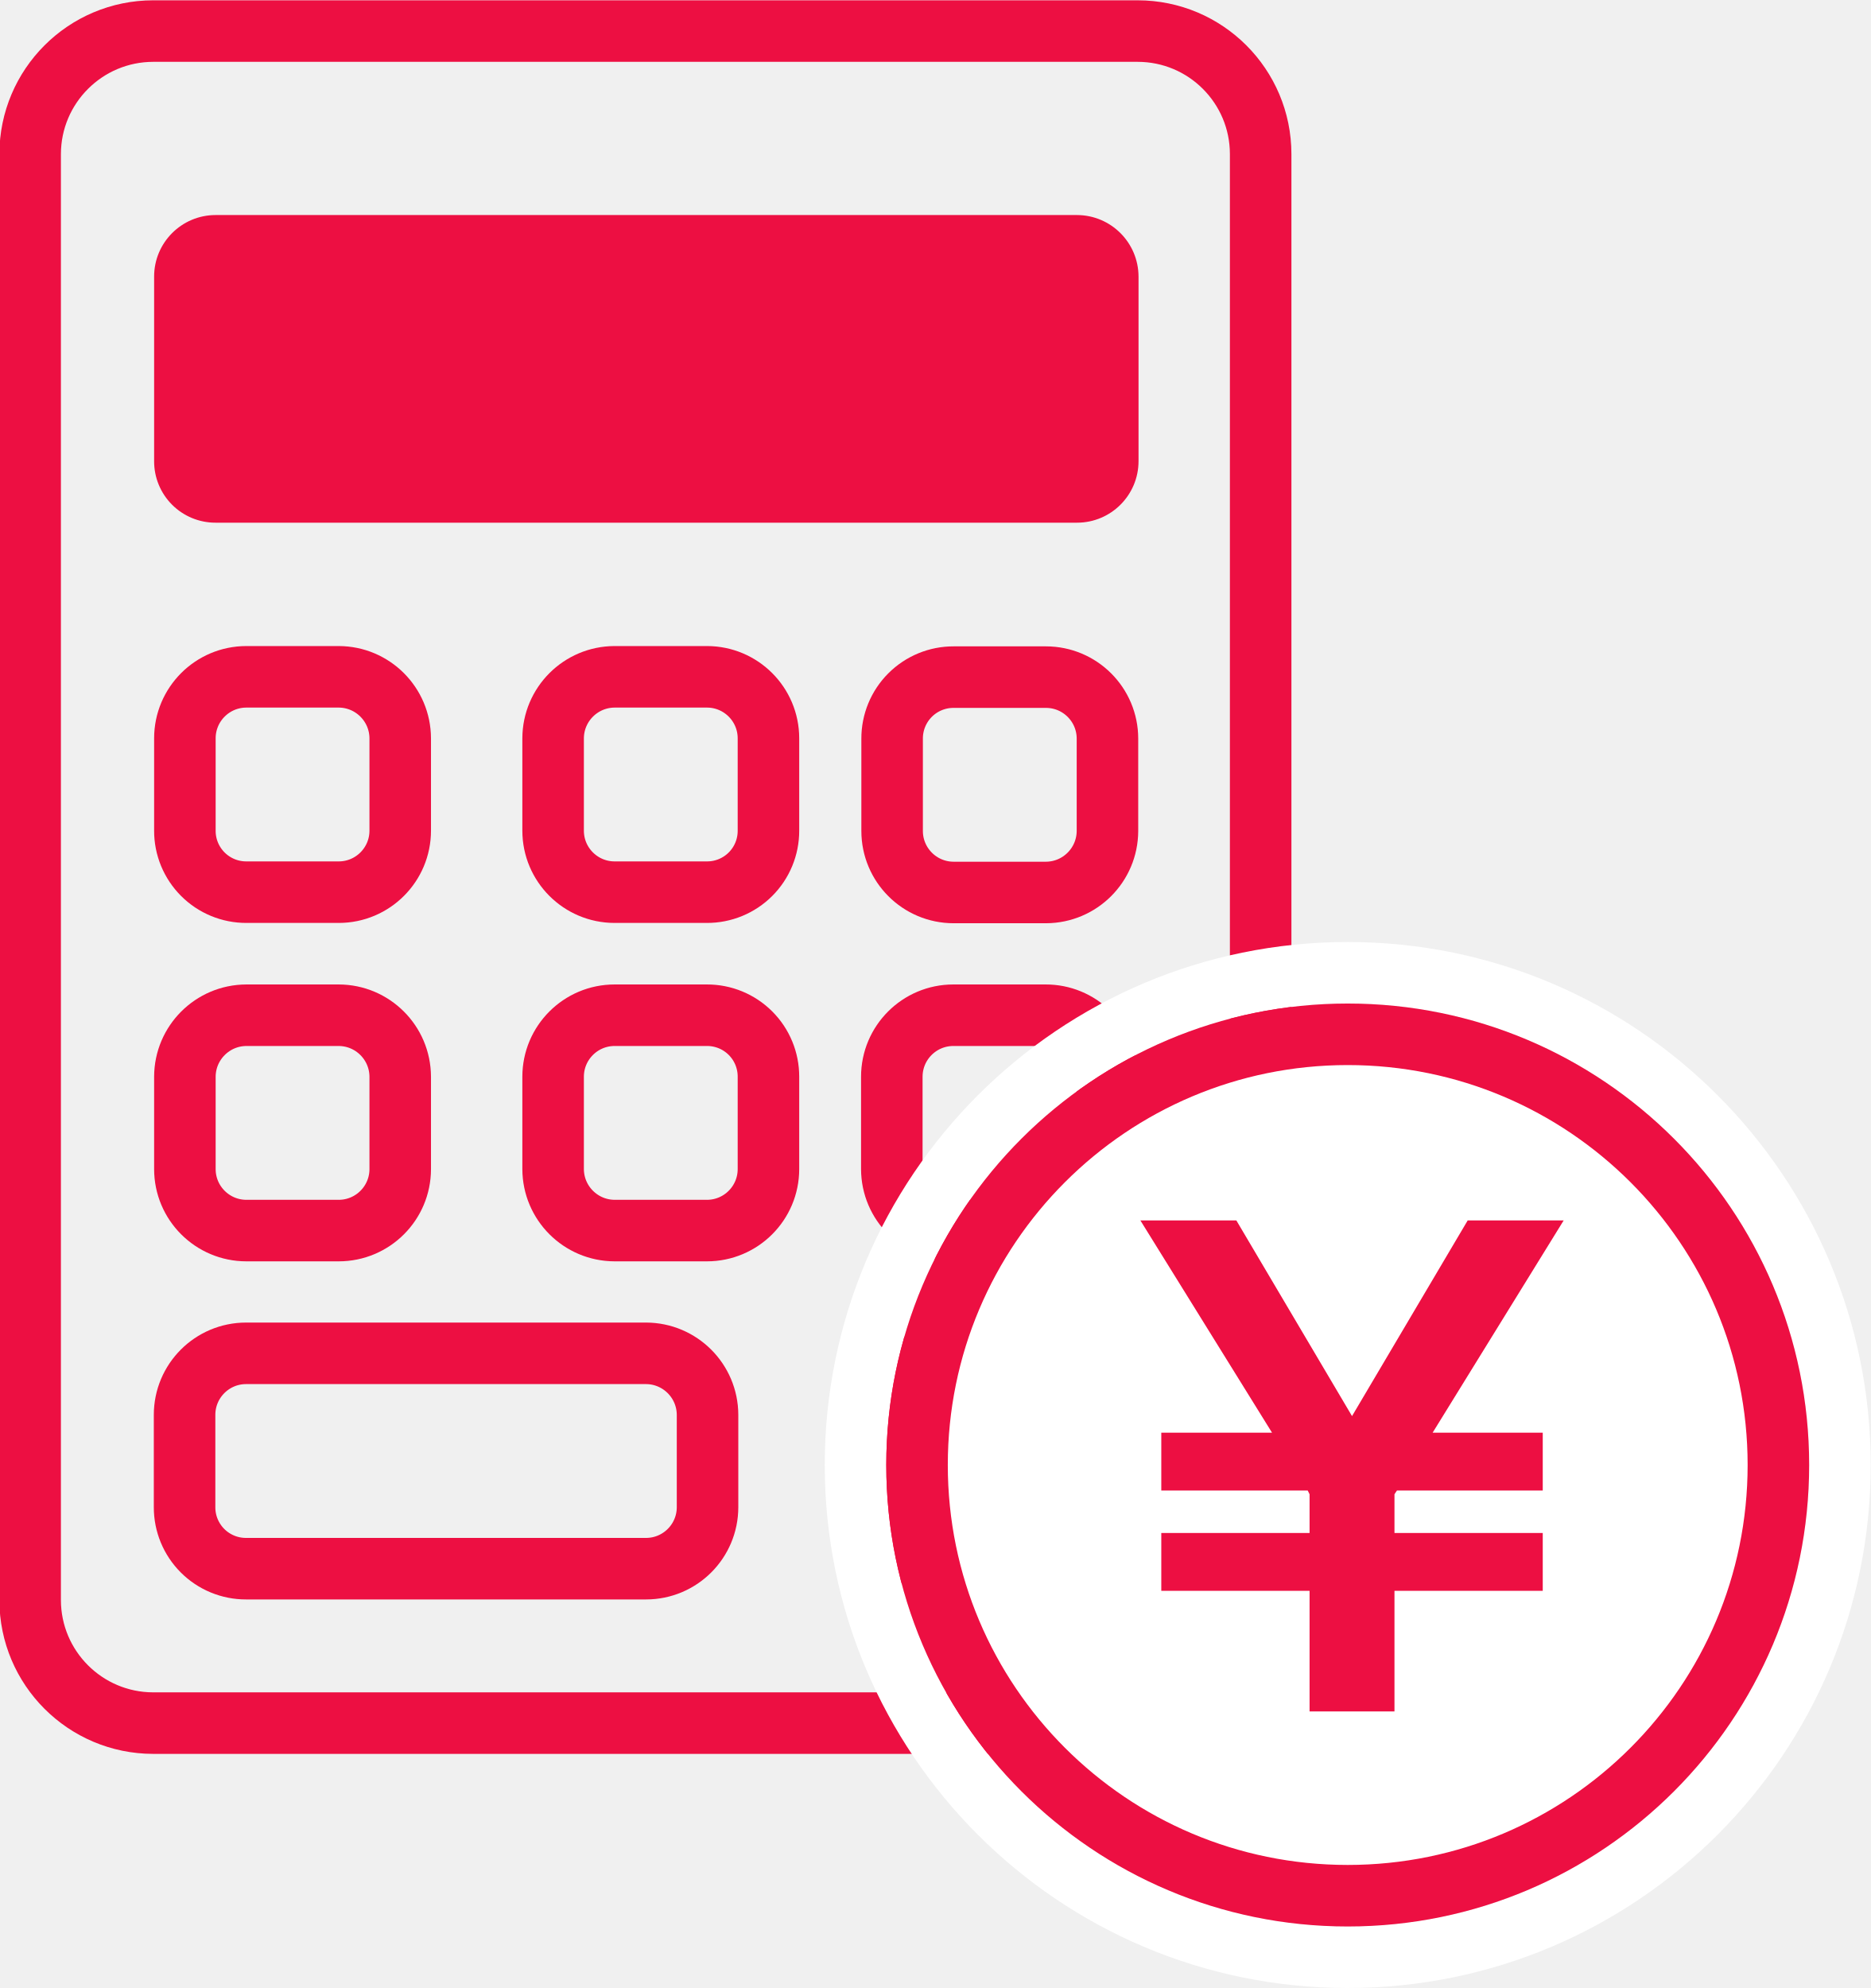
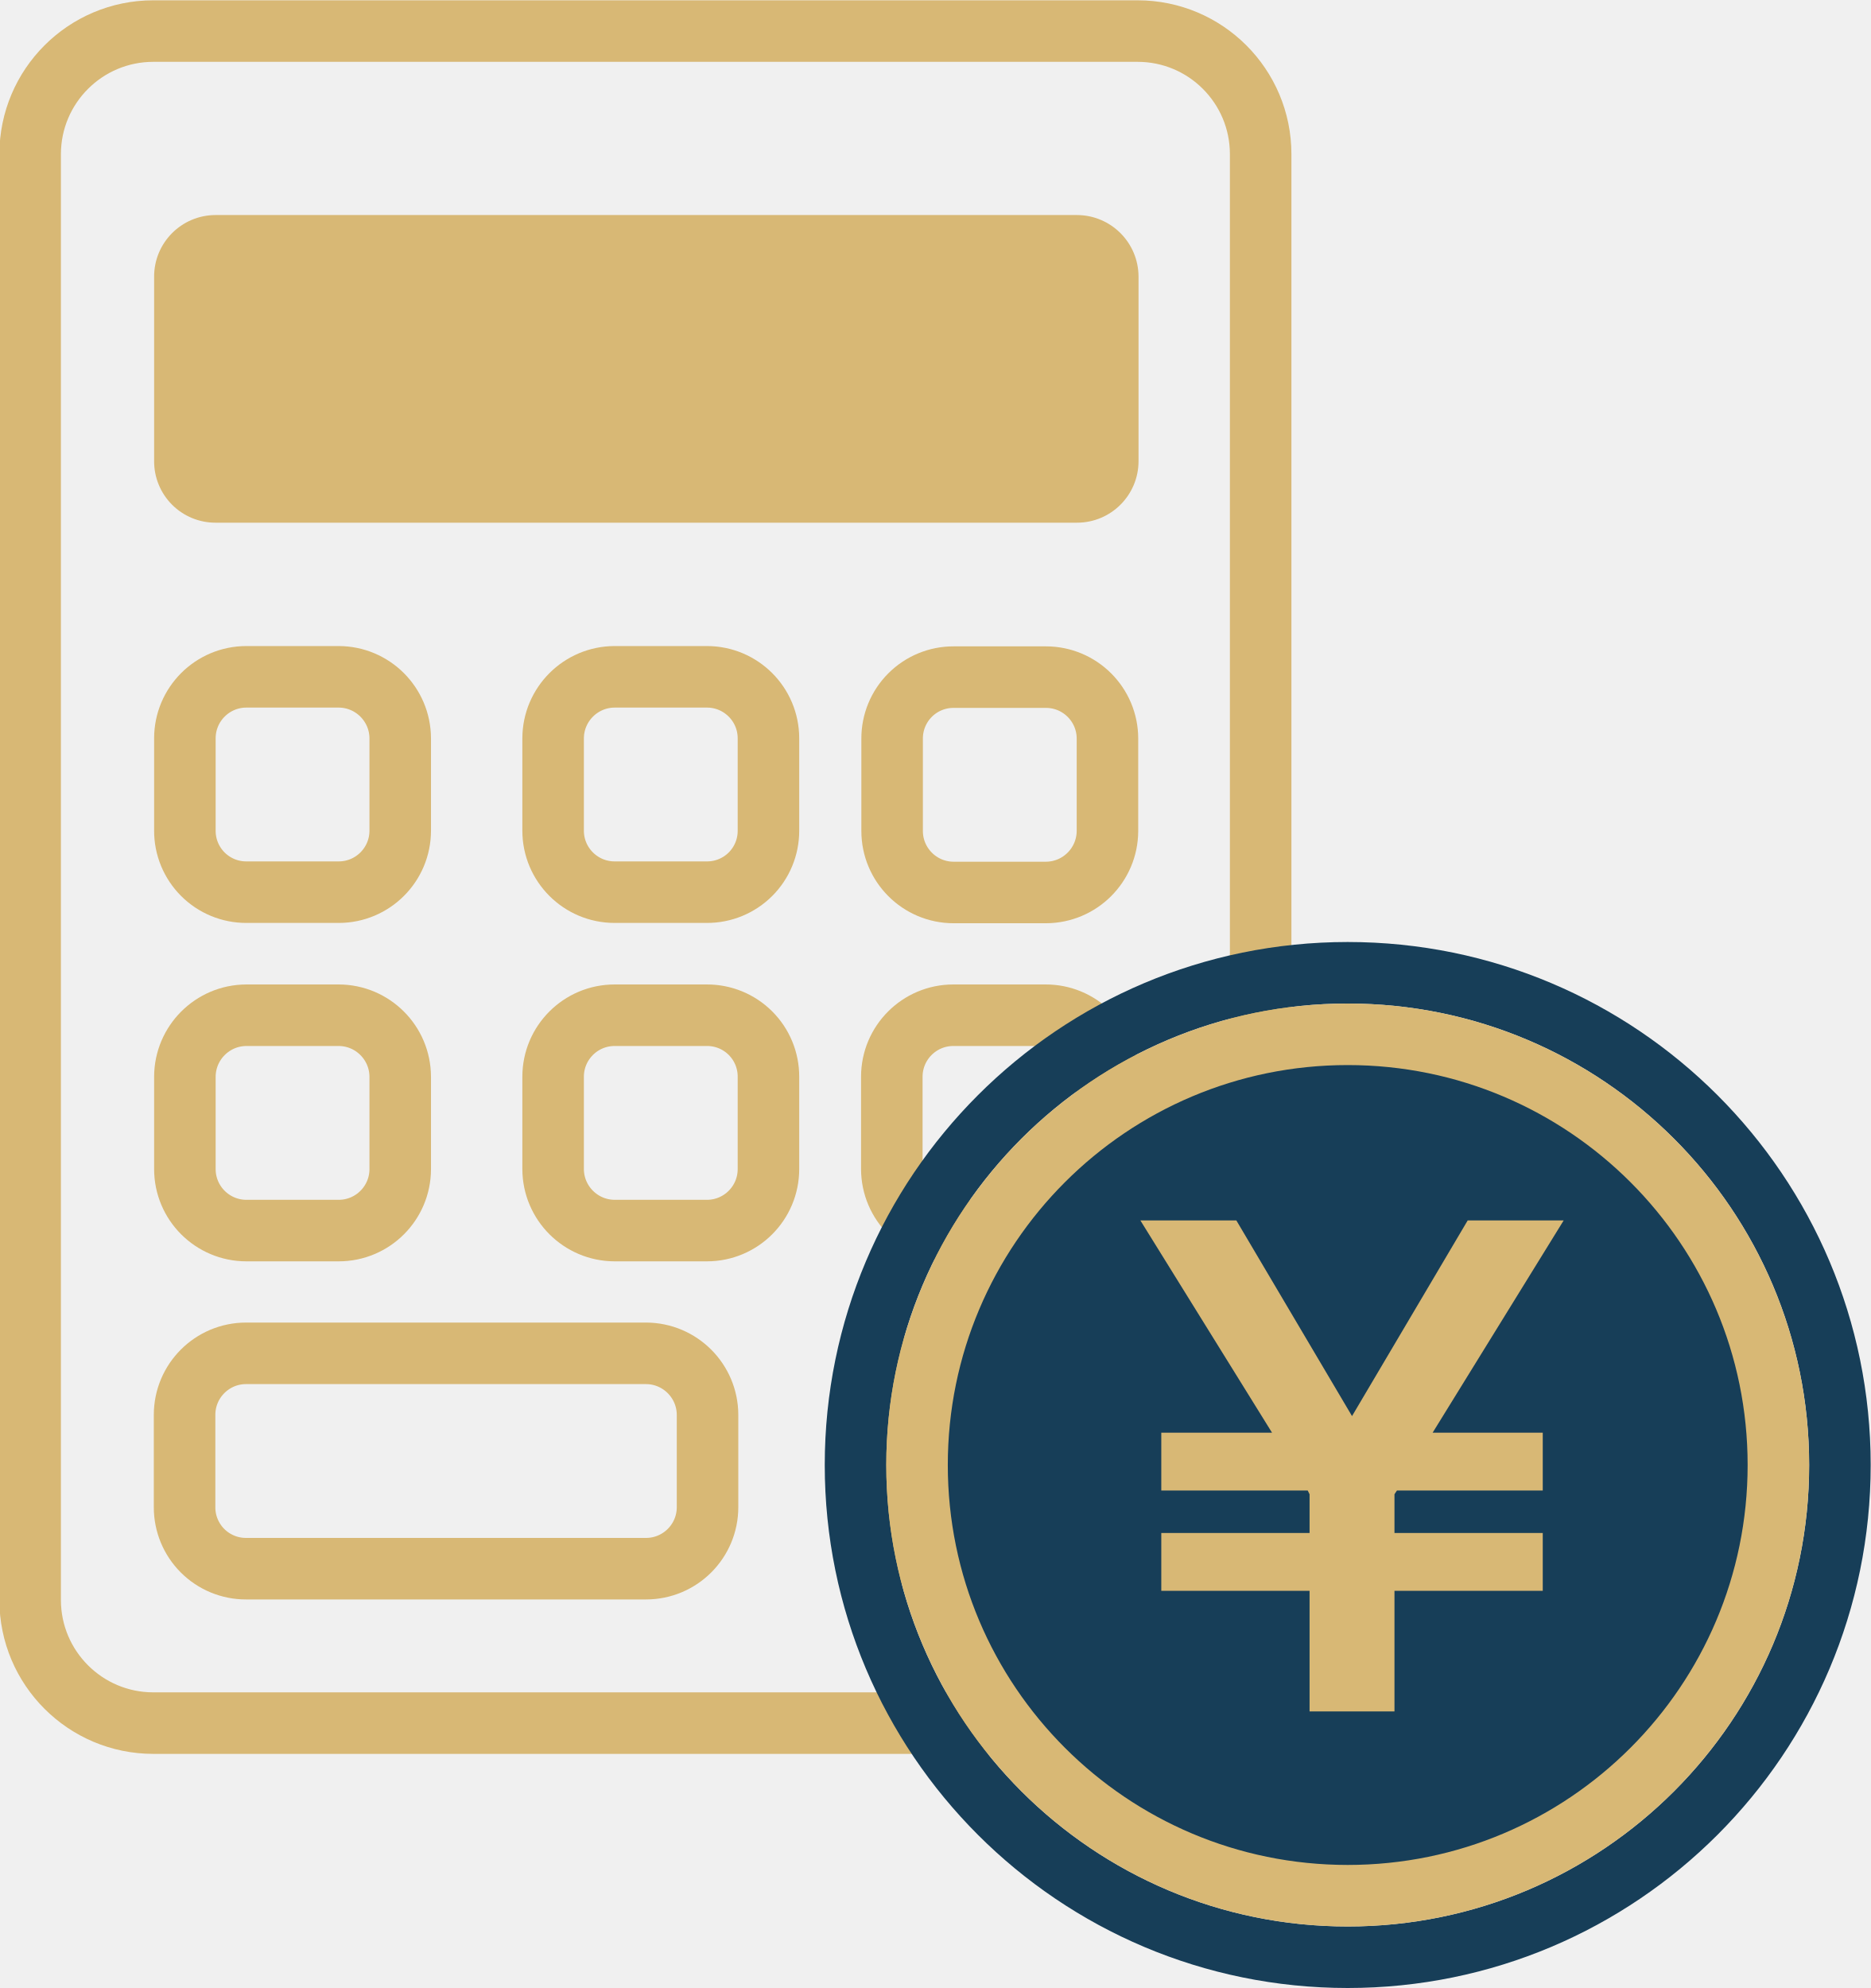
<svg xmlns="http://www.w3.org/2000/svg" id="icon-calculator-hover.svg" width="60.81" height="64.62" viewBox="0 0 60.81 64.62">
  <defs>
    <style>
      .cls-1, .cls-3 {
        fill: none;
      }

      .cls-1, .cls-4 {
-         stroke: #ed0f42;
+         stroke: #D8B875;
      }

      .cls-1, .cls-3, .cls-4 {
        stroke-width: 2px;
      }

      .cls-1, .cls-2 {
        fill-rule: evenodd;
      }

      .cls-2 {
-         fill: #ed0f42;
+         fill: #D8B875;
      }

      .cls-3 {
-         stroke: #fff;
+         stroke: #173E58;
      }

      .cls-4 {
-         fill: #fff;
+         fill: #173E58;
      }
    </style>
  </defs>
  <g id="グループ_3" data-name="グループ 3">
    <path id="長方形_5" data-name="長方形 5" class="cls-1" d="M1632.98,1054.01h32a4,4,0,0,1,4,4v47a4,4,0,0,1-4,4h-32a4.005,4.005,0,0,1-4-4v-47A4.005,4.005,0,0,1,1632.98,1054.01Z" transform="translate(-1628 -1053)" />
    <path id="長方形_6_のコピー" data-name="長方形 6 のコピー" class="cls-1" d="M1636.01,1075h3a2.006,2.006,0,0,1,2,2v3a2,2,0,0,1-2,2h-3a1.993,1.993,0,0,1-2-2v-3A2,2,0,0,1,1636.01,1075Z" transform="translate(-1628 -1053)" />
    <path id="長方形_6_のコピー_2" data-name="長方形 6 のコピー 2" class="cls-1" d="M1659,1075.01h3a2,2,0,0,1,2,2v3a2.006,2.006,0,0,1-2,2h-3a2,2,0,0,1-2-2v-3A1.993,1.993,0,0,1,1659,1075.01Z" transform="translate(-1628 -1053)" />
    <path id="長方形_6_のコピー_3" data-name="長方形 6 のコピー 3" class="cls-1" d="M1647.98,1075h3a2,2,0,0,1,2,2v3a1.993,1.993,0,0,1-2,2h-3a2,2,0,0,1-2-2v-3A2.006,2.006,0,0,1,1647.98,1075Z" transform="translate(-1628 -1053)" />
    <path id="長方形_6_のコピー_4" data-name="長方形 6 のコピー 4" class="cls-1" d="M1636.01,1086h3a2.006,2.006,0,0,1,2,2v3a2,2,0,0,1-2,2h-3a2,2,0,0,1-2-2v-3A2.006,2.006,0,0,1,1636.01,1086Z" transform="translate(-1628 -1053)" />
    <path id="長方形_6_のコピー_5" data-name="長方形 6 のコピー 5" class="cls-1" d="M1658.99,1086h3a1.993,1.993,0,0,1,2,2v3a2,2,0,0,1-2,2h-3a2.006,2.006,0,0,1-2-2v-3A2,2,0,0,1,1658.99,1086Z" transform="translate(-1628 -1053)" />
    <path id="長方形_6_のコピー_6" data-name="長方形 6 のコピー 6" class="cls-1" d="M1647.98,1086h3a1.993,1.993,0,0,1,2,2v3a2,2,0,0,1-2,2h-3a2.006,2.006,0,0,1-2-2v-3A2,2,0,0,1,1647.98,1086Z" transform="translate(-1628 -1053)" />
    <path id="長方形_6_のコピー_7" data-name="長方形 6 のコピー 7" class="cls-1" d="M1636,1096.99h13a2.006,2.006,0,0,1,2,2v3a2,2,0,0,1-2,2h-13a1.993,1.993,0,0,1-2-2v-3A2,2,0,0,1,1636,1096.99Z" transform="translate(-1628 -1053)" />
    <path id="長方形_6_のコピー_8" data-name="長方形 6 のコピー 8" class="cls-1" d="M1658.99,1096.99h3a2,2,0,0,1,2,2v3a1.993,1.993,0,0,1-2,2h-3a2,2,0,0,1-2-2v-3A2.006,2.006,0,0,1,1658.99,1096.99Z" transform="translate(-1628 -1053)" />
    <path id="長方形_6" data-name="長方形 6" class="cls-2" d="M1635.01,1059.99h28a2.006,2.006,0,0,1,2,2v6a2,2,0,0,1-2,2h-28a1.993,1.993,0,0,1-2-2v-6A2,2,0,0,1,1635.01,1059.99Z" transform="translate(-1628 -1053)" />
  </g>
  <circle id="楕円形_2" data-name="楕円形 2" class="cls-3" cx="43.81" cy="47.62" r="16" />
  <circle id="楕円形_2-2" data-name="楕円形 2" class="cls-4" cx="43.81" cy="47.62" r="14" />
  <path id="_" data-name="￥" class="cls-2" d="M1670.57,1104.71v3.92h2.76v-3.92h4.82v-1.88h-4.82v-1.26l0.08-.12h4.74v-1.88h-3.58l4.26-6.9h-3.12l-3.76,6.36-3.76-6.36h-3.12l4.28,6.9h-3.6v1.88h4.76l0.06,0.12v1.26h-4.82v1.88h4.82Z" transform="translate(-1628 -1053)" />
</svg>
